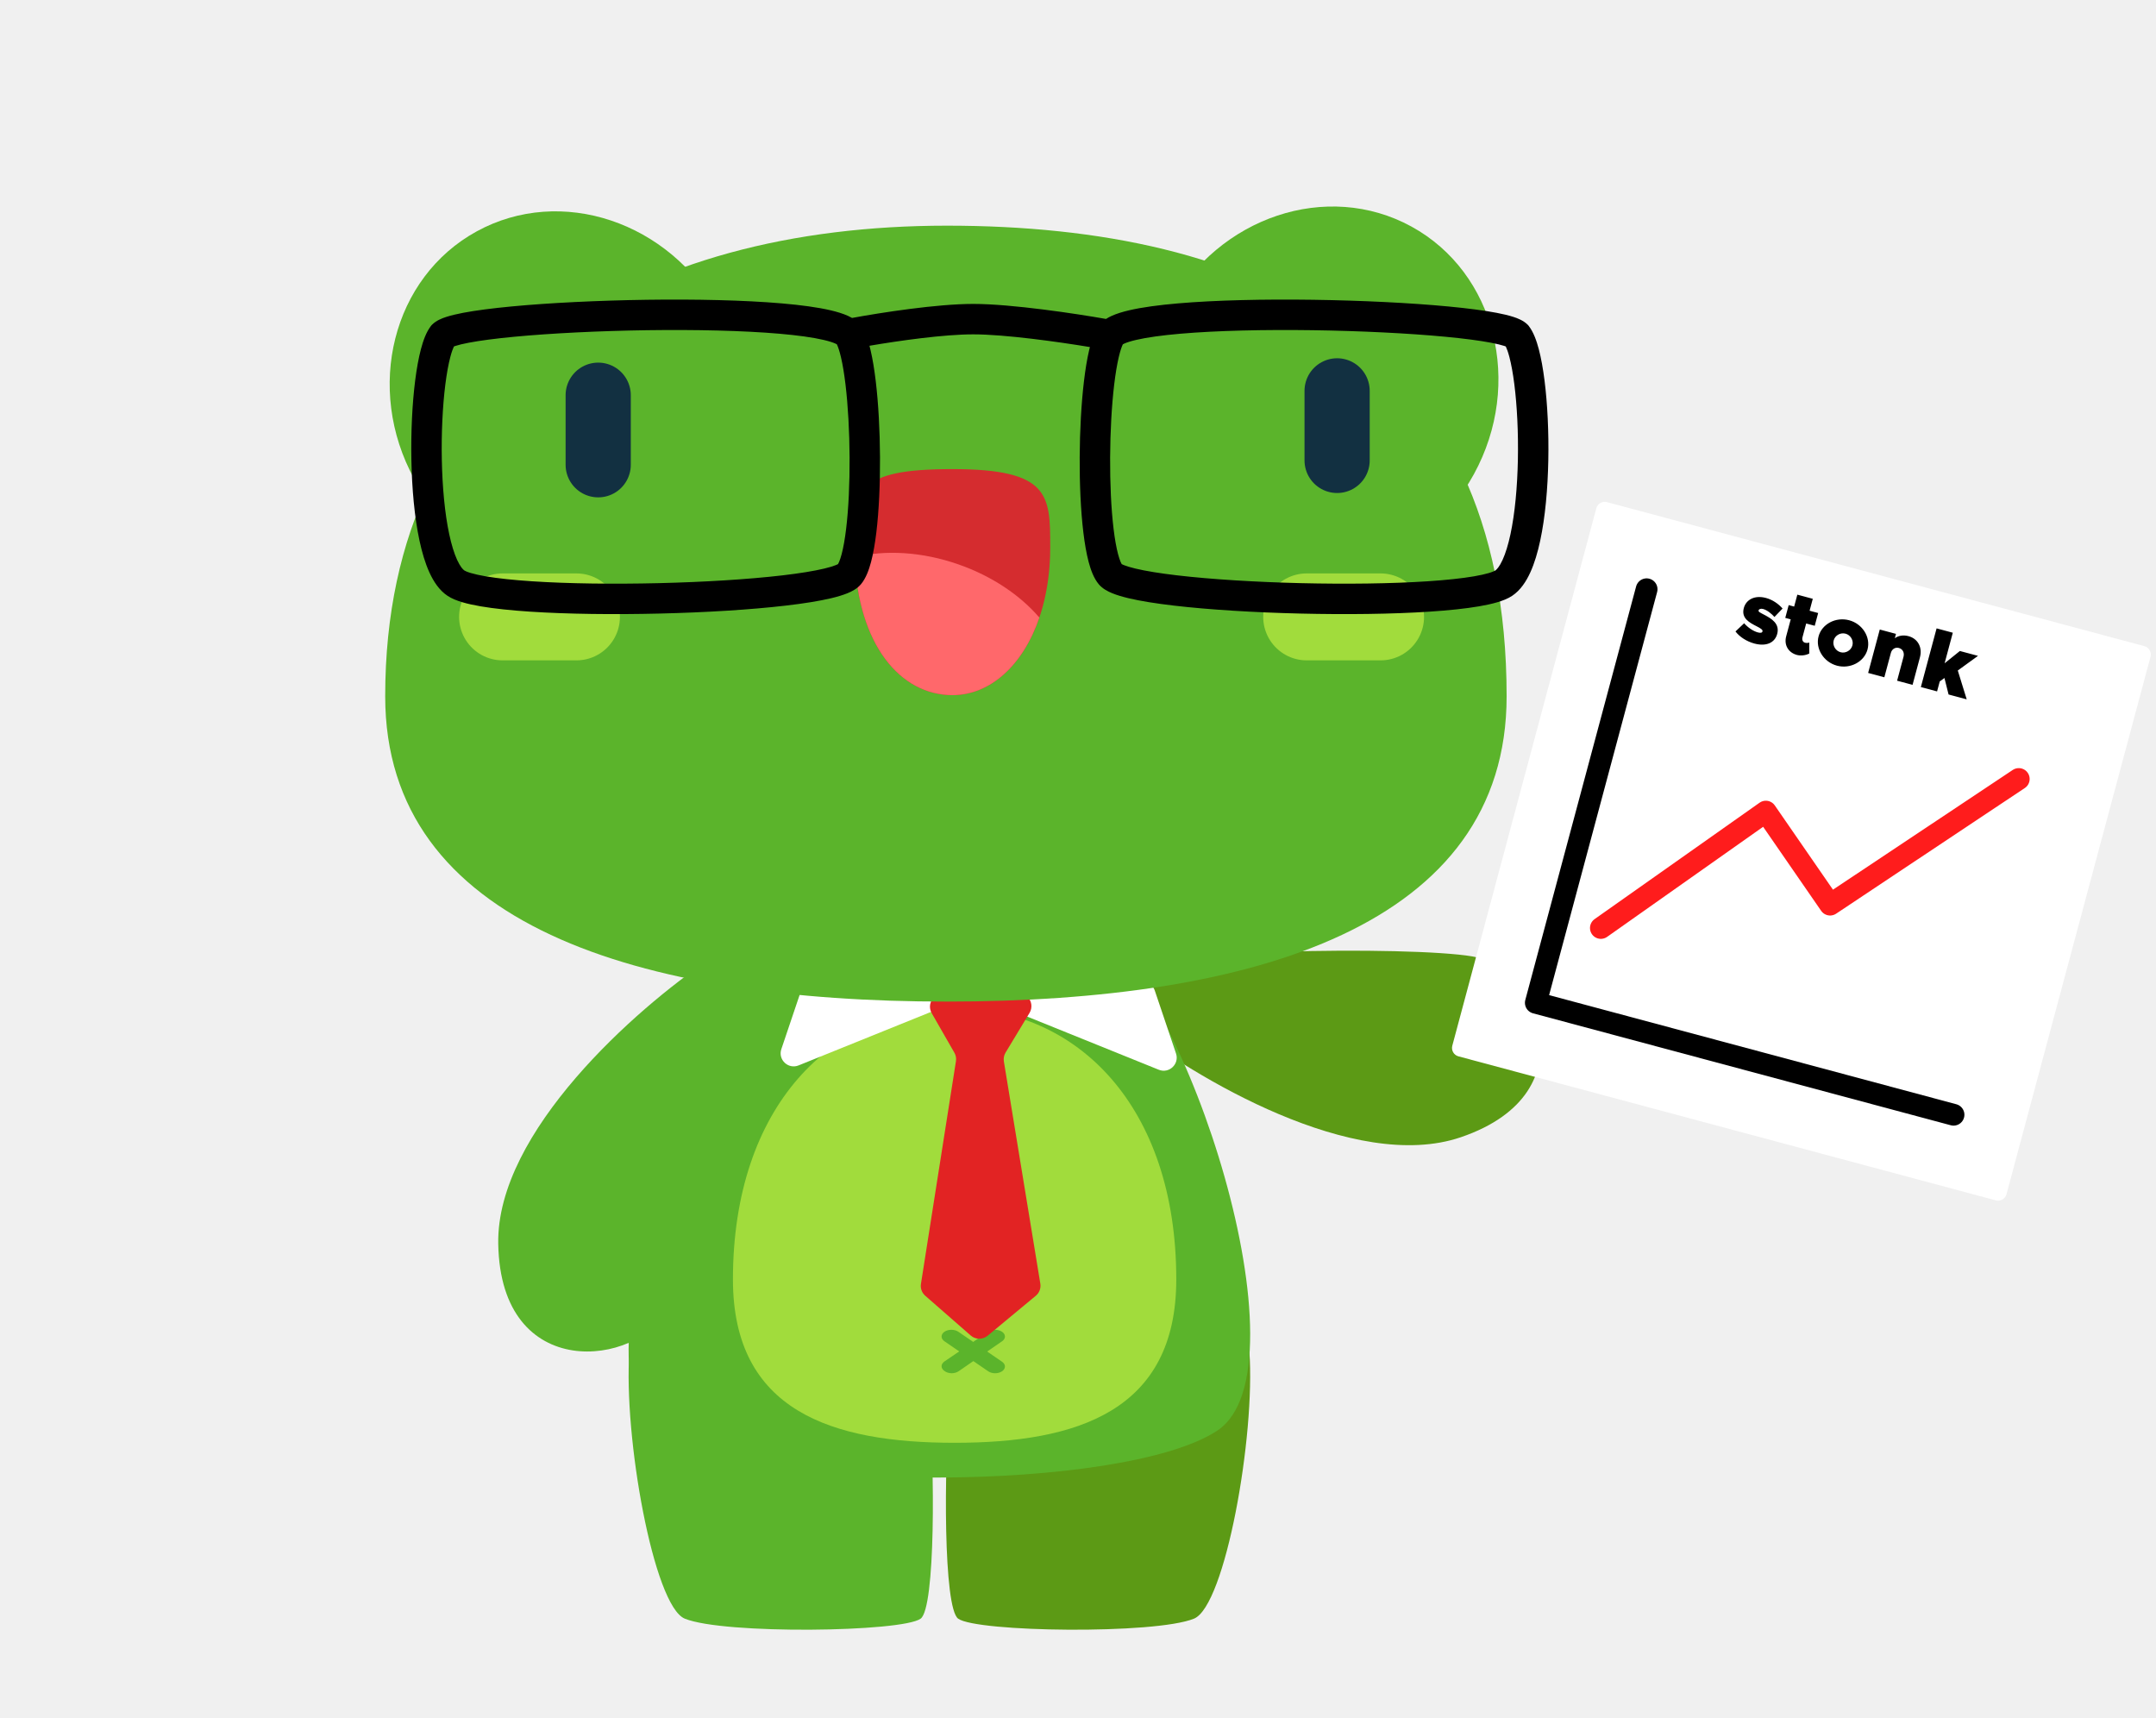
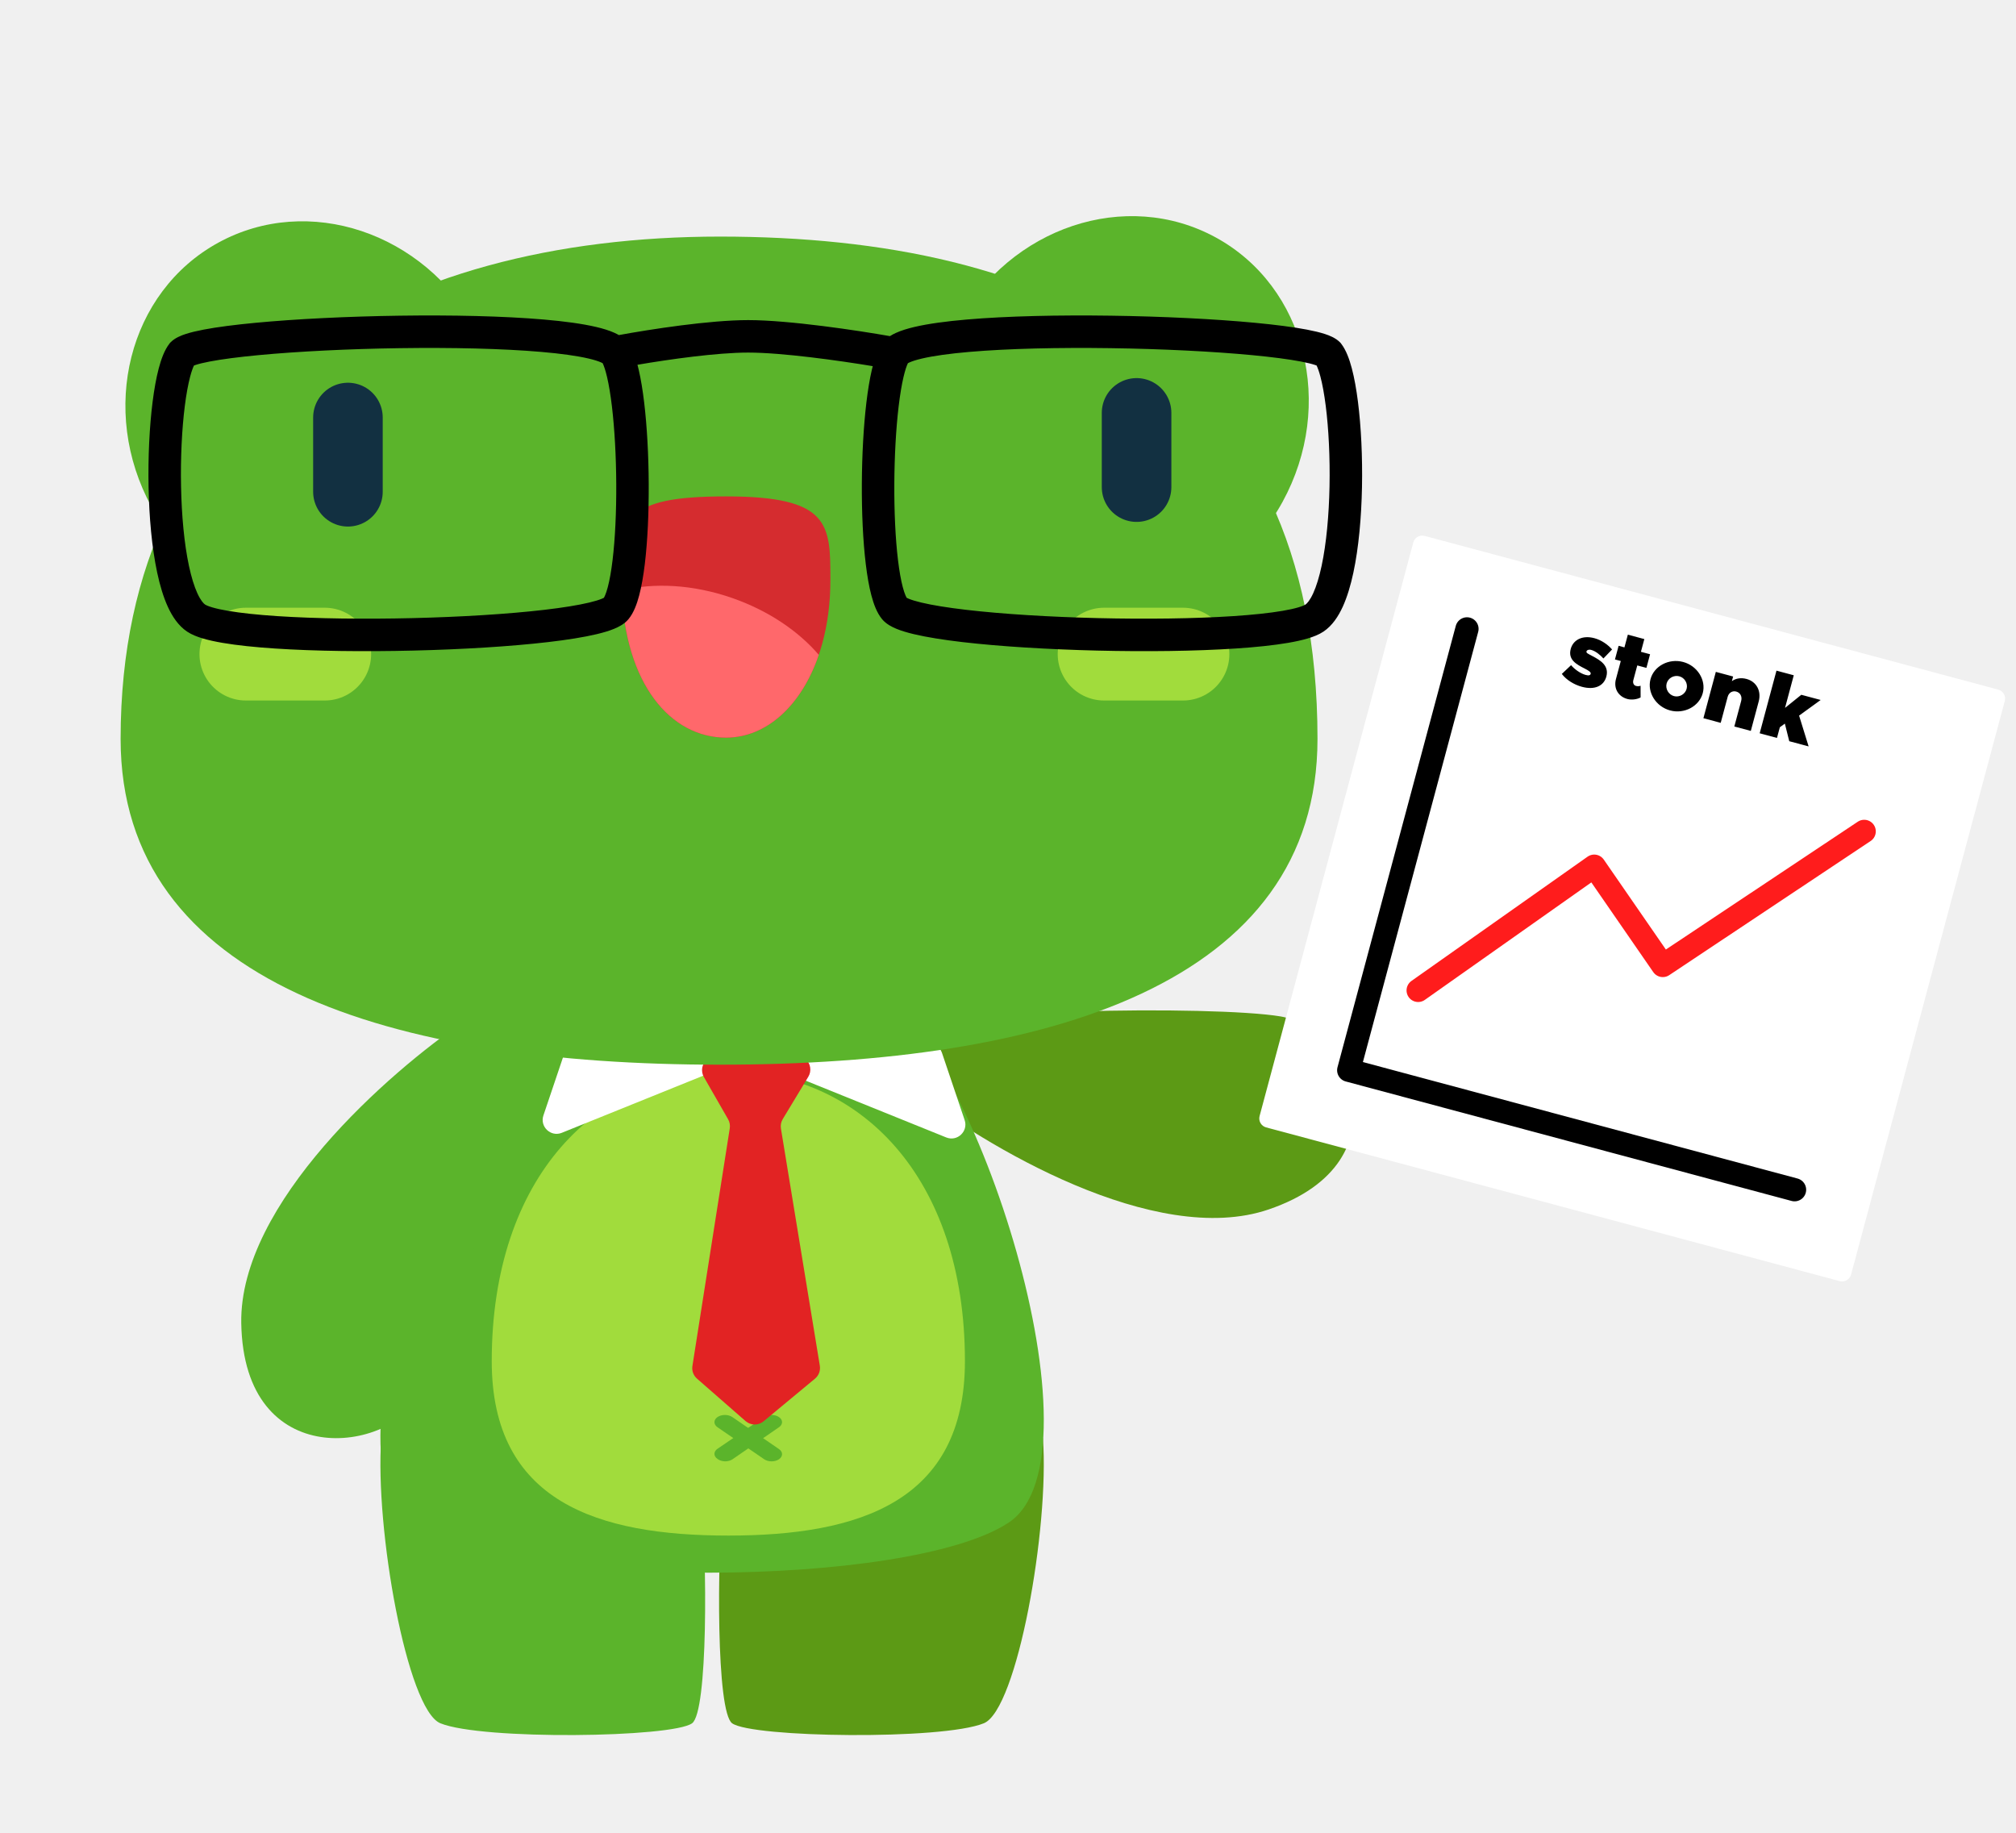
- <svg xmlns="http://www.w3.org/2000/svg" width="226" height="180" viewBox="0 0 226 180" fill="none">
-   <ellipse cx="59.398" cy="41.465" rx="18.212" ry="19.626" transform="rotate(-28.6896 59.398 41.4655)" fill="#5BB42B" />
-   <ellipse cx="18.212" cy="19.626" rx="18.212" ry="19.626" transform="matrix(-0.877234 -0.480064 -0.480064 0.877234 163.921 32.4861)" fill="#5BB42B" />
-   <path d="M153.128 119.202C141.982 123.002 125.14 112.912 118.111 107.392C117.802 106.431 117.429 104.004 118.414 101.989C119.645 99.47 147.838 99.148 154.318 100.246C160.797 101.344 167.059 114.451 153.128 119.202Z" fill="#5C9A15" />
-   <path d="M125.16 169.664C128.428 168.328 131.609 150.525 130.964 141.662L99.576 146.671C98.931 153.865 98.888 168.533 100.436 169.664C102.371 171.077 121.075 171.334 125.16 169.664Z" fill="#5C9A15" />
-   <path d="M127.613 149.944C137.382 143.448 124.176 102.925 114.635 97.821C105.093 92.716 89.573 93.49 82.758 97.821C75.942 102.151 59.1 143.294 68.869 149.944C78.638 156.595 117.844 156.441 127.613 149.944Z" fill="#5BB42B" />
-   <path d="M71.783 169.664C68.515 168.328 65.333 150.525 65.978 141.662L97.366 146.671C98.011 153.865 98.054 168.533 96.506 169.664C94.571 171.077 75.867 171.334 71.783 169.664Z" fill="#5BB42B" />
-   <path d="M52.227 130.368C52.025 118.594 66.791 105.654 74.199 100.656C75.21 100.656 77.634 101.044 79.251 102.599C81.271 104.543 72.937 131.479 69.906 137.31C66.875 143.141 52.48 145.085 52.227 130.368Z" fill="#5BB42B" />
-   <path d="M123.302 134.101C123.302 147.913 112.899 151.23 100.065 151.23C87.232 151.23 76.829 147.913 76.829 134.101C76.829 115.944 87.232 105.667 100.065 105.667C112.899 105.667 123.302 115.944 123.302 134.101Z" fill="#A1DC3C" />
-   <path d="M99.742 143.94C99.879 143.94 100.014 143.922 100.14 143.887C100.266 143.852 100.381 143.8 100.478 143.735L105.092 140.551C105.262 140.416 105.351 140.242 105.341 140.064C105.331 139.886 105.223 139.717 105.038 139.591C104.853 139.465 104.606 139.391 104.345 139.384C104.084 139.377 103.829 139.438 103.63 139.554L99.006 142.702C98.909 142.768 98.832 142.846 98.779 142.932C98.726 143.018 98.699 143.111 98.699 143.204C98.699 143.297 98.726 143.39 98.779 143.476C98.832 143.562 98.909 143.641 99.006 143.706C99.099 143.777 99.213 143.834 99.339 143.874C99.466 143.914 99.603 143.937 99.742 143.94Z" fill="#5BB42B" />
-   <path d="M104.307 143.94C104.442 143.94 104.577 143.923 104.702 143.887C104.827 143.852 104.941 143.801 105.037 143.735C105.134 143.669 105.21 143.591 105.263 143.505C105.315 143.419 105.342 143.327 105.342 143.234C105.342 143.141 105.315 143.049 105.263 142.963C105.21 142.877 105.134 142.799 105.037 142.733L100.459 139.592C100.364 139.526 100.25 139.474 100.124 139.438C99.999 139.402 99.865 139.384 99.729 139.384C99.593 139.384 99.459 139.402 99.333 139.438C99.208 139.474 99.094 139.526 98.998 139.592C98.807 139.725 98.699 139.903 98.699 140.09C98.699 140.276 98.807 140.455 98.998 140.587L103.587 143.735C103.778 143.865 104.037 143.939 104.307 143.94Z" fill="#5BB42B" />
-   <path d="M85.528 102.433L97.471 103.318C98.914 103.425 99.224 105.406 97.882 105.948L83.711 111.673C82.628 112.111 81.53 111.076 81.903 109.969L84.132 103.359C84.332 102.768 84.906 102.387 85.528 102.433Z" fill="white" />
-   <path d="M119.649 102.888L107.706 103.773C106.263 103.88 105.954 105.862 107.295 106.403L121.467 112.128C122.55 112.566 123.647 111.531 123.274 110.424L121.045 103.814C120.846 103.223 120.271 102.842 119.649 102.888Z" fill="white" />
-   <path d="M96.537 134.576L100.206 111.233C100.254 110.925 100.196 110.611 100.041 110.34L97.664 106.197C97.333 105.62 97.465 104.889 97.977 104.464L98.894 103.704C99.139 103.5 99.448 103.389 99.767 103.389H105.968C106.305 103.389 106.63 103.514 106.881 103.739L107.665 104.443C108.153 104.882 108.261 105.605 107.922 106.167L105.409 110.327C105.241 110.605 105.178 110.934 105.23 111.255L109.051 134.547C109.129 135.026 108.948 135.511 108.574 135.821L103.527 140.007C103.01 140.435 102.26 140.426 101.754 139.984L96.988 135.817C96.634 135.508 96.464 135.039 96.537 134.576Z" fill="#E22323" />
-   <path d="M157.93 72.984C157.93 97.015 131.443 104.984 99.251 104.984C67.06 104.984 40.378 97.015 40.378 72.984C40.378 38.462 67.06 23.654 99.251 23.654C131.443 23.654 157.93 35.729 157.93 72.984Z" fill="#5BB42B" />
-   <path d="M62.705 41.425V48.715" stroke="#123041" stroke-width="6.834" stroke-linecap="round" />
-   <path d="M140.161 40.969V48.259" stroke="#123041" stroke-width="6.834" stroke-linecap="round" />
-   <path d="M52.681 64.661H60.426" stroke="#A1DC3C" stroke-width="9.113" stroke-linecap="round" />
-   <path d="M136.971 64.661H144.717" stroke="#A1DC3C" stroke-width="9.113" stroke-linecap="round" />
-   <path d="M110.089 57.397C110.089 51.923 110.089 49.17 99.838 49.17C89.586 49.17 89.586 51.434 89.586 57.397C89.586 67.168 94.176 72.863 99.838 72.863C105.499 72.863 110.089 66.484 110.089 57.397Z" fill="#D52C2F" />
-   <path fill-rule="evenodd" clip-rule="evenodd" d="M89.603 58.408C89.909 67.559 94.374 72.862 99.838 72.862C103.804 72.862 107.244 69.732 108.949 64.733C106.966 62.417 104.032 60.408 100.489 59.166C96.624 57.811 92.756 57.621 89.603 58.408Z" fill="#FF686B" />
-   <path fill-rule="evenodd" clip-rule="evenodd" d="M47.582 36.316C47.485 36.517 47.35 36.867 47.206 37.413C47.007 38.166 46.829 39.138 46.685 40.276C46.397 42.548 46.258 45.367 46.313 48.192C46.369 51.023 46.62 53.797 47.09 55.995C47.325 57.096 47.605 58.002 47.915 58.681C48.239 59.389 48.525 59.694 48.679 59.797C48.74 59.838 48.94 59.94 49.362 60.065C49.763 60.184 50.282 60.3 50.919 60.41C52.194 60.628 53.84 60.801 55.752 60.928C59.571 61.18 64.333 61.237 69.057 61.124C73.781 61.011 78.428 60.728 82.016 60.309C83.815 60.098 85.309 59.858 86.401 59.597C86.949 59.467 87.355 59.34 87.63 59.227C87.737 59.184 87.805 59.15 87.844 59.129L87.85 59.118C87.88 59.066 87.916 58.993 87.958 58.894C88.043 58.695 88.134 58.426 88.225 58.083C88.407 57.395 88.566 56.498 88.694 55.433C88.951 53.308 89.071 50.651 89.057 47.947C89.043 45.245 88.895 42.537 88.63 40.314C88.497 39.202 88.338 38.234 88.157 37.46C87.998 36.777 87.843 36.335 87.723 36.089C87.69 36.071 87.643 36.046 87.577 36.016C87.317 35.898 86.912 35.765 86.34 35.631C85.201 35.365 83.616 35.146 81.69 34.979C77.852 34.648 72.862 34.541 67.836 34.611C62.812 34.682 57.795 34.93 53.907 35.298C51.959 35.483 50.325 35.696 49.127 35.925C48.525 36.04 48.07 36.152 47.754 36.255C47.683 36.279 47.626 36.299 47.582 36.316ZM88.897 33.112C89.027 33.172 89.169 33.242 89.316 33.326C92.392 32.762 98.209 31.856 102.014 31.856C106.066 31.856 112.844 32.886 115.936 33.431C116.141 33.298 116.346 33.195 116.527 33.112C117.054 32.873 117.683 32.683 118.358 32.525C119.714 32.208 121.473 31.973 123.459 31.802C127.445 31.457 132.55 31.351 137.633 31.422C142.719 31.494 147.825 31.745 151.818 32.123C153.81 32.312 155.556 32.536 156.895 32.792C157.562 32.919 158.164 33.062 158.66 33.224C159.078 33.36 159.69 33.591 160.124 34.025L160.197 34.098L160.26 34.18C160.75 34.816 161.07 35.72 161.302 36.6C161.548 37.533 161.748 38.653 161.902 39.875C162.212 42.323 162.357 45.299 162.299 48.255C162.241 51.204 161.979 54.197 161.452 56.662C161.189 57.893 160.85 59.042 160.409 60.007C159.981 60.943 159.384 61.87 158.514 62.45C158.062 62.751 157.509 62.962 156.969 63.123C156.407 63.289 155.755 63.431 155.043 63.553C153.617 63.797 151.85 63.98 149.882 64.11C145.94 64.371 141.078 64.427 136.291 64.312C131.504 64.198 126.753 63.911 123.037 63.476C121.184 63.26 119.55 63.002 118.283 62.7C117.652 62.549 117.071 62.378 116.584 62.179C116.151 62.002 115.574 61.718 115.17 61.233C114.65 60.608 114.334 59.724 114.115 58.899C113.882 58.016 113.701 56.961 113.563 55.815C113.285 53.519 113.163 50.722 113.177 47.93C113.192 45.137 113.344 42.305 113.627 39.936C113.768 38.753 113.944 37.661 114.16 36.736C114.188 36.616 114.217 36.497 114.248 36.378C110.895 35.824 105.35 35.046 102.014 35.046C98.945 35.046 94.283 35.706 91.14 36.242C91.184 36.405 91.225 36.57 91.263 36.736C91.479 37.661 91.656 38.753 91.797 39.936C92.08 42.305 92.232 45.137 92.246 47.93C92.26 50.722 92.138 53.519 91.861 55.815C91.722 56.961 91.541 58.016 91.308 58.899C91.09 59.724 90.774 60.608 90.253 61.233C89.85 61.718 89.272 62.002 88.839 62.179C88.352 62.378 87.772 62.549 87.141 62.7C85.874 63.002 84.239 63.26 82.386 63.476C78.67 63.911 73.919 64.198 69.133 64.312C64.346 64.427 59.483 64.371 55.542 64.11C53.574 63.98 51.807 63.797 50.381 63.553C49.668 63.431 49.016 63.289 48.455 63.123C47.914 62.962 47.361 62.751 46.91 62.45C46.039 61.87 45.442 60.943 45.015 60.007C44.574 59.042 44.234 57.893 43.971 56.662C43.444 54.197 43.183 51.204 43.124 48.255C43.066 45.299 43.211 42.323 43.521 39.875C43.676 38.653 43.876 37.533 44.122 36.6C44.354 35.72 44.674 34.816 45.163 34.18L45.227 34.098L45.3 34.025C45.733 33.591 46.345 33.36 46.763 33.224C47.26 33.062 47.862 32.919 48.528 32.792C49.868 32.536 51.614 32.312 53.606 32.123C57.599 31.745 62.705 31.494 67.791 31.422C72.873 31.351 77.979 31.457 81.965 31.802C83.95 31.973 85.71 32.208 87.065 32.525C87.74 32.683 88.37 32.873 88.897 33.112ZM158.218 37.413C158.074 36.867 157.939 36.517 157.842 36.316C157.797 36.299 157.741 36.279 157.67 36.255C157.354 36.152 156.898 36.04 156.296 35.925C155.098 35.696 153.465 35.483 151.516 35.298C147.629 34.93 142.611 34.682 137.588 34.611C132.561 34.541 127.572 34.648 123.734 34.979C121.808 35.146 120.222 35.365 119.084 35.631C118.511 35.765 118.106 35.898 117.846 36.016C117.781 36.046 117.733 36.071 117.7 36.089C117.581 36.335 117.425 36.777 117.266 37.46C117.086 38.234 116.926 39.202 116.793 40.314C116.528 42.537 116.381 45.245 116.367 47.947C116.353 50.651 116.472 53.308 116.729 55.433C116.858 56.498 117.017 57.395 117.199 58.083C117.29 58.426 117.38 58.695 117.465 58.894C117.507 58.993 117.544 59.066 117.574 59.118L117.58 59.129C117.619 59.15 117.687 59.184 117.793 59.227C118.069 59.34 118.475 59.467 119.023 59.597C120.114 59.858 121.609 60.098 123.408 60.309C126.996 60.728 131.642 61.011 136.367 61.124C141.091 61.237 145.853 61.18 149.672 60.928C151.584 60.801 153.23 60.628 154.504 60.41C155.141 60.3 155.661 60.184 156.061 60.065C156.483 59.94 156.683 59.838 156.744 59.797C156.899 59.694 157.185 59.389 157.508 58.681C157.818 58.002 158.098 57.096 158.333 55.995C158.803 53.797 159.054 51.023 159.11 48.192C159.166 45.367 159.026 42.548 158.738 40.276C158.594 39.138 158.416 38.166 158.218 37.413Z" fill="black" />
-   <rect x="167.568" y="52.396" width="60.142" height="60.142" rx="0.911" transform="rotate(15.002 167.568 52.396)" fill="white" />
-   <path d="M167.808 97.27L185.102 85.068L191.837 94.823L211.617 81.651" stroke="#FF1C1C" stroke-width="2.278" stroke-linecap="round" stroke-linejoin="round" />
-   <path d="M172.605 61.762L160.988 105.111L204.778 116.846" stroke="black" stroke-width="2.278" stroke-linecap="round" stroke-linejoin="round" />
-   <path d="M183.9 67.454C183.108 67.242 182.358 66.767 181.919 66.187L182.829 65.327C183.186 65.753 183.776 66.157 184.26 66.287C184.577 66.371 184.713 66.323 184.753 66.173C184.795 66.015 184.555 65.856 184.156 65.655C183.376 65.257 182.506 64.807 182.793 63.733C183.029 62.853 183.926 62.357 185.114 62.676C185.819 62.864 186.428 63.301 186.855 63.784L186.005 64.669C185.692 64.321 185.237 63.944 184.806 63.829C184.568 63.765 184.376 63.846 184.341 63.978C184.301 64.128 184.496 64.208 184.926 64.436C185.704 64.843 186.581 65.371 186.293 66.445C186.041 67.386 185.132 67.784 183.9 67.454ZM189.654 67.345L189.657 68.497C189.302 68.694 188.766 68.758 188.362 68.65C187.455 68.407 186.991 67.603 187.234 66.697L187.71 64.918L187.138 64.765L187.497 63.427L188.069 63.581L188.404 62.331L190.023 62.765L189.688 64.015L190.586 64.255L190.228 65.593L189.33 65.353L188.943 66.796C188.87 67.069 188.977 67.305 189.205 67.366C189.364 67.409 189.545 67.401 189.654 67.345ZM192.56 69.775C191.161 69.4 190.283 67.995 190.629 66.701C190.976 65.407 192.437 64.638 193.836 65.013C195.227 65.385 196.107 66.782 195.761 68.076C195.414 69.37 193.951 70.147 192.56 69.775ZM192.938 68.366C193.466 68.508 194.035 68.179 194.176 67.651C194.318 67.123 193.987 66.563 193.459 66.421C192.922 66.277 192.355 66.597 192.214 67.125C192.072 67.653 192.401 68.222 192.938 68.366ZM200.057 66.68C201.034 66.941 201.534 67.858 201.258 68.888L200.482 71.784L198.862 71.35L199.532 68.85C199.65 68.41 199.451 68.027 199.046 67.918C198.667 67.817 198.317 68.034 198.208 68.439L197.524 70.992L195.825 70.536L197.045 65.986L198.744 66.441L198.621 66.899C198.997 66.622 199.511 66.533 200.057 66.68ZM205.223 70.281L206.158 73.305L204.257 72.796L203.824 71.066L203.332 71.425L203.051 72.472L201.352 72.017L203.001 65.865L204.7 66.32L203.841 69.524L205.441 68.236L207.342 68.745L205.223 70.281Z" fill="black" />
+ <svg xmlns="http://www.w3.org/2000/svg" width="198" height="180" viewBox="0 0 198 180" fill="none">
+   <ellipse cx="30.866" cy="41.047" rx="18.212" ry="19.626" transform="rotate(-28.6896 30.866 41.047)" fill="#5BB42B" />
+   <ellipse cx="18.212" cy="19.626" rx="18.212" ry="19.626" transform="matrix(-0.877234 -0.480064 -0.480064 0.877234 135.389 32.0671)" fill="#5BB42B" />
+   <path d="M124.596 118.783C113.45 122.584 96.607 112.494 89.579 106.974C89.269 106.012 88.897 103.585 89.881 101.57C91.112 99.051 119.306 98.73 125.786 99.827C132.265 100.925 138.527 114.032 124.596 118.783Z" fill="#5C9A15" />
+   <path d="M96.627 169.245C99.895 167.909 103.077 150.106 102.432 141.243L71.044 146.253C70.399 153.446 70.356 168.115 71.904 169.245C73.839 170.658 92.543 170.915 96.627 169.245Z" fill="#5C9A15" />
+   <path d="M99.081 149.526C108.849 143.03 95.644 102.506 86.102 97.402C76.56 92.298 61.041 93.071 54.225 97.402C47.41 101.733 30.567 142.875 40.336 149.526C50.105 156.177 89.312 156.022 99.081 149.526Z" fill="#5BB42B" />
+   <path d="M43.25 169.245C39.983 167.909 36.801 150.106 37.446 141.243L68.834 146.253C69.479 153.446 69.522 168.115 67.974 169.245C66.039 170.658 47.335 170.915 43.25 169.245Z" fill="#5BB42B" />
+   <path d="M23.695 129.949C23.493 118.175 38.259 105.235 45.667 100.237C46.677 100.237 49.102 100.626 50.718 102.181C52.739 104.124 44.404 131.06 41.374 136.891C38.343 142.723 23.948 144.667 23.695 129.949Z" fill="#5BB42B" />
+   <path d="M94.77 133.682C94.77 147.494 84.366 150.811 71.533 150.811C58.7 150.811 48.296 147.494 48.296 133.682C48.296 115.526 58.7 105.249 71.533 105.249C84.366 105.249 94.77 115.526 94.77 133.682Z" fill="#A1DC3C" />
+   <path d="M71.21 143.521C71.346 143.522 71.482 143.504 71.608 143.469C71.734 143.434 71.849 143.382 71.946 143.316L76.56 140.133C76.73 139.997 76.819 139.823 76.809 139.645C76.799 139.467 76.691 139.298 76.506 139.172C76.321 139.046 76.074 138.972 75.813 138.966C75.552 138.959 75.297 139.019 75.098 139.135L70.474 142.283C70.376 142.349 70.299 142.427 70.247 142.514C70.194 142.6 70.167 142.692 70.167 142.786C70.167 142.879 70.194 142.971 70.247 143.058C70.299 143.144 70.376 143.222 70.474 143.288C70.567 143.359 70.68 143.416 70.807 143.456C70.933 143.496 71.07 143.518 71.21 143.521Z" fill="#5BB42B" />
+   <path d="M75.775 143.521C75.91 143.522 76.044 143.504 76.17 143.469C76.295 143.434 76.409 143.382 76.505 143.317C76.602 143.251 76.678 143.173 76.731 143.087C76.783 143.001 76.81 142.909 76.81 142.816C76.81 142.722 76.783 142.63 76.731 142.544C76.678 142.458 76.602 142.38 76.505 142.314L71.927 139.174C71.831 139.108 71.718 139.055 71.592 139.019C71.467 138.984 71.332 138.965 71.197 138.965C71.061 138.965 70.926 138.984 70.801 139.019C70.676 139.055 70.562 139.108 70.466 139.174C70.275 139.306 70.167 139.485 70.167 139.671C70.167 139.858 70.275 140.037 70.466 140.169L75.055 143.317C75.246 143.447 75.505 143.521 75.775 143.521Z" fill="#5BB42B" />
+   <path d="M56.996 102.014L68.939 102.899C70.382 103.006 70.692 104.988 69.35 105.53L55.179 111.254C54.096 111.692 52.998 110.657 53.371 109.55L55.6 102.941C55.8 102.349 56.374 101.968 56.996 102.014Z" fill="white" />
+   <path d="M91.117 102.47L79.174 103.354C77.731 103.461 77.421 105.443 78.763 105.985L92.934 111.71C94.017 112.147 95.115 111.112 94.742 110.006L92.513 103.396C92.313 102.805 91.739 102.423 91.117 102.47Z" fill="white" />
+   <path d="M68.005 134.157L71.674 110.814C71.722 110.507 71.664 110.192 71.509 109.922L69.132 105.778C68.801 105.201 68.933 104.47 69.445 104.046L70.362 103.285C70.607 103.082 70.916 102.97 71.235 102.97H77.436C77.773 102.97 78.098 103.095 78.349 103.32L79.133 104.024C79.621 104.463 79.729 105.186 79.389 105.748L76.877 109.908C76.709 110.186 76.646 110.515 76.698 110.836L80.519 134.129C80.597 134.608 80.416 135.092 80.042 135.402L74.995 139.588C74.478 140.017 73.728 140.007 73.222 139.565L68.456 135.398C68.102 135.089 67.932 134.621 68.005 134.157Z" fill="#E22323" />
+   <path d="M129.397 72.565C129.397 96.596 102.911 104.565 70.719 104.565C38.528 104.565 11.846 96.596 11.846 72.565C11.846 38.044 38.528 23.236 70.719 23.236C102.911 23.236 129.397 35.31 129.397 72.565Z" fill="#5BB42B" />
+   <path d="M34.172 41.006V48.296" stroke="#123041" stroke-width="6.834" stroke-linecap="round" />
+   <path d="M111.628 40.55V47.84" stroke="#123041" stroke-width="6.834" stroke-linecap="round" />
+   <path d="M24.148 64.242H31.894" stroke="#A1DC3C" stroke-width="9.113" stroke-linecap="round" />
+   <path d="M108.439 64.242H116.185" stroke="#A1DC3C" stroke-width="9.113" stroke-linecap="round" />
+   <path d="M81.557 56.978C81.557 51.504 81.557 48.752 71.305 48.752C61.053 48.752 61.053 51.015 61.053 56.978C61.053 66.749 65.643 72.444 71.305 72.444C76.967 72.444 81.557 66.065 81.557 56.978Z" fill="#D52C2F" />
+   <path fill-rule="evenodd" clip-rule="evenodd" d="M61.071 57.989C61.377 67.14 65.842 72.443 71.306 72.443C75.272 72.443 78.712 69.313 80.417 64.315C78.434 61.998 75.5 59.989 71.957 58.747C68.092 57.392 64.224 57.202 61.071 57.989Z" fill="#FF686B" />
+   <path fill-rule="evenodd" clip-rule="evenodd" d="M19.049 35.898C18.953 36.099 18.818 36.448 18.674 36.995C18.475 37.748 18.297 38.719 18.153 39.857C17.865 42.129 17.725 44.948 17.781 47.773C17.837 50.605 18.088 53.379 18.558 55.577C18.793 56.678 19.073 57.584 19.383 58.263C19.707 58.971 19.992 59.275 20.147 59.378C20.208 59.419 20.408 59.521 20.83 59.647C21.23 59.766 21.75 59.882 22.387 59.991C23.661 60.209 25.308 60.383 27.22 60.509C31.038 60.761 35.801 60.819 40.524 60.706C45.249 60.592 49.895 60.31 53.483 59.89C55.283 59.68 56.777 59.439 57.868 59.179C58.416 59.048 58.822 58.922 59.098 58.809C59.204 58.765 59.272 58.731 59.312 58.71L59.318 58.7C59.347 58.648 59.384 58.575 59.426 58.476C59.511 58.276 59.602 58.008 59.693 57.664C59.875 56.976 60.034 56.079 60.162 55.014C60.419 52.889 60.538 50.233 60.525 47.529C60.511 44.826 60.363 42.119 60.098 39.896C59.965 38.783 59.805 37.816 59.625 37.042C59.466 36.359 59.31 35.917 59.191 35.671C59.158 35.652 59.111 35.627 59.045 35.598C58.785 35.48 58.38 35.346 57.807 35.212C56.669 34.946 55.084 34.727 53.158 34.561C49.319 34.229 44.33 34.122 39.303 34.193C34.28 34.264 29.263 34.511 25.375 34.88C23.427 35.065 21.793 35.277 20.595 35.506C19.993 35.621 19.537 35.734 19.222 35.837C19.151 35.86 19.094 35.881 19.049 35.898ZM60.364 32.694C60.495 32.753 60.637 32.824 60.784 32.908C63.859 32.344 69.677 31.438 73.482 31.438C77.534 31.438 84.312 32.467 87.403 33.012C87.609 32.88 87.814 32.776 87.995 32.694C88.522 32.455 89.151 32.264 89.826 32.107C91.182 31.79 92.941 31.555 94.927 31.383C98.912 31.039 104.018 30.932 109.101 31.004C114.187 31.075 119.292 31.326 123.285 31.705C125.278 31.894 127.024 32.117 128.363 32.373C129.03 32.501 129.632 32.643 130.128 32.805C130.546 32.942 131.158 33.172 131.592 33.606L131.665 33.68L131.728 33.762C132.217 34.398 132.537 35.302 132.769 36.181C133.016 37.114 133.215 38.234 133.37 39.456C133.68 41.904 133.825 44.88 133.767 47.836C133.709 50.785 133.447 53.778 132.92 56.243C132.657 57.474 132.317 58.624 131.877 59.589C131.449 60.524 130.852 61.451 129.981 62.032C129.53 62.333 128.977 62.544 128.437 62.704C127.875 62.871 127.223 63.013 126.511 63.135C125.085 63.379 123.317 63.562 121.35 63.692C117.408 63.952 112.546 64.009 107.758 63.894C102.972 63.779 98.221 63.492 94.505 63.058C92.652 62.841 91.017 62.583 89.751 62.281C89.12 62.131 88.539 61.96 88.052 61.76C87.619 61.583 87.042 61.299 86.638 60.815C86.117 60.19 85.802 59.306 85.583 58.48C85.35 57.598 85.169 56.542 85.031 55.397C84.753 53.1 84.631 50.304 84.645 47.512C84.66 44.718 84.811 41.887 85.094 39.518C85.236 38.334 85.412 37.243 85.628 36.318C85.656 36.198 85.685 36.078 85.716 35.96C82.363 35.405 76.817 34.627 73.482 34.627C70.413 34.627 65.751 35.288 62.608 35.824C62.652 35.987 62.693 36.152 62.731 36.318C62.947 37.243 63.123 38.334 63.265 39.518C63.548 41.887 63.699 44.718 63.714 47.512C63.728 50.304 63.606 53.1 63.329 55.397C63.19 56.542 63.009 57.598 62.776 58.48C62.557 59.306 62.242 60.19 61.721 60.815C61.318 61.299 60.74 61.583 60.307 61.76C59.82 61.96 59.239 62.131 58.608 62.281C57.342 62.583 55.707 62.841 53.854 63.058C50.138 63.492 45.387 63.779 40.601 63.894C35.813 64.009 30.951 63.952 27.009 63.692C25.042 63.562 23.274 63.379 21.849 63.135C21.136 63.013 20.484 62.871 19.922 62.704C19.382 62.544 18.829 62.333 18.378 62.032C17.507 61.451 16.91 60.524 16.482 59.589C16.042 58.624 15.702 57.474 15.439 56.243C14.912 53.778 14.65 50.785 14.592 47.836C14.534 44.88 14.679 41.904 14.989 39.456C15.144 38.234 15.343 37.114 15.59 36.181C15.822 35.302 16.142 34.398 16.631 33.762L16.694 33.68L16.767 33.606C17.201 33.172 17.813 32.942 18.231 32.805C18.727 32.643 19.329 32.501 19.996 32.373C21.335 32.117 23.081 31.894 25.074 31.705C29.067 31.326 34.172 31.075 39.258 31.004C44.341 30.932 49.447 31.039 53.432 31.383C55.418 31.555 57.177 31.79 58.533 32.107C59.208 32.264 59.837 32.455 60.364 32.694ZM129.686 36.995C129.541 36.448 129.406 36.099 129.31 35.898C129.265 35.881 129.208 35.86 129.137 35.837C128.822 35.734 128.366 35.621 127.764 35.506C126.566 35.277 124.932 35.065 122.984 34.88C119.096 34.511 114.079 34.264 109.056 34.193C104.029 34.122 99.04 34.229 95.201 34.561C93.275 34.727 91.69 34.946 90.552 35.212C89.979 35.346 89.574 35.48 89.314 35.598C89.248 35.627 89.201 35.652 89.168 35.671C89.049 35.917 88.893 36.359 88.734 37.042C88.554 37.816 88.394 38.783 88.261 39.896C87.996 42.119 87.849 44.826 87.835 47.529C87.82 50.233 87.94 52.889 88.197 55.014C88.325 56.079 88.484 56.976 88.666 57.664C88.757 58.008 88.848 58.276 88.933 58.476C88.975 58.575 89.012 58.648 89.041 58.7L89.047 58.71C89.087 58.731 89.155 58.765 89.261 58.809C89.537 58.922 89.942 59.048 90.491 59.179C91.582 59.439 93.076 59.68 94.876 59.89C98.463 60.31 103.11 60.592 107.835 60.706C112.558 60.819 117.321 60.761 121.139 60.509C123.051 60.383 124.698 60.209 125.972 59.991C126.609 59.882 127.129 59.766 127.529 59.647C127.951 59.521 128.151 59.419 128.212 59.378C128.367 59.275 128.652 58.971 128.976 58.263C129.286 57.584 129.566 56.678 129.801 55.577C130.271 53.379 130.522 50.605 130.578 47.773C130.634 44.948 130.494 42.129 130.206 39.857C130.062 38.719 129.884 37.748 129.686 36.995Z" fill="black" />
+   <rect x="139.042" y="52.396" width="60.142" height="60.142" rx="0.911" transform="rotate(15.002 139.042 52.396)" fill="white" />
+   <path d="M139.282 97.27L156.576 85.068L163.311 94.823L183.091 81.651" stroke="#FF1C1C" stroke-width="2.278" stroke-linecap="round" stroke-linejoin="round" />
+   <path d="M144.079 61.762L132.462 105.111L176.252 116.846" stroke="black" stroke-width="2.278" stroke-linecap="round" stroke-linejoin="round" />
+   <path d="M155.374 67.454C154.582 67.242 153.832 66.767 153.393 66.187L154.302 65.327C154.66 65.753 155.25 66.157 155.734 66.287C156.051 66.371 156.187 66.323 156.227 66.173C156.269 66.015 156.029 65.856 155.63 65.655C154.849 65.257 153.98 64.807 154.267 63.733C154.503 62.853 155.4 62.357 156.588 62.676C157.292 62.864 157.902 63.301 158.329 63.784L157.479 64.669C157.166 64.321 156.711 63.944 156.279 63.829C156.042 63.765 155.85 63.846 155.815 63.978C155.775 64.128 155.97 64.208 156.4 64.436C157.177 64.843 158.055 65.371 157.767 66.445C157.515 67.386 156.606 67.784 155.374 67.454ZM161.128 67.345L161.131 68.497C160.776 68.694 160.24 68.758 159.835 68.65C158.929 68.407 158.465 67.603 158.708 66.697L159.184 64.918L158.612 64.765L158.971 63.427L159.543 63.581L159.878 62.331L161.497 62.765L161.162 64.015L162.06 64.255L161.702 65.593L160.804 65.353L160.417 66.796C160.344 67.069 160.45 67.305 160.679 67.366C160.838 67.409 161.019 67.401 161.128 67.345ZM164.034 69.775C162.635 69.4 161.756 67.995 162.103 66.701C162.45 65.407 163.91 64.638 165.31 65.013C166.701 65.385 167.581 66.782 167.235 68.076C166.888 69.37 165.425 70.147 164.034 69.775ZM164.411 68.366C164.94 68.508 165.509 68.179 165.65 67.651C165.792 67.123 165.461 66.563 164.933 66.421C164.396 66.277 163.829 66.597 163.687 67.125C163.546 67.653 163.874 68.222 164.411 68.366ZM171.531 66.68C172.508 66.941 173.007 67.858 172.731 68.888L171.955 71.784L170.336 71.35L171.006 68.85C171.124 68.41 170.925 68.027 170.52 67.918C170.141 67.817 169.79 68.034 169.682 68.439L168.998 70.992L167.299 70.536L168.519 65.986L170.217 66.441L170.095 66.899C170.471 66.622 170.985 66.533 171.531 66.68ZM176.697 70.281L177.632 73.305L175.731 72.796L175.298 71.066L174.806 71.425L174.525 72.472L172.826 72.017L174.475 65.865L176.174 66.32L175.315 69.524L176.915 68.236L178.816 68.745L176.697 70.281Z" fill="black" />
</svg>
